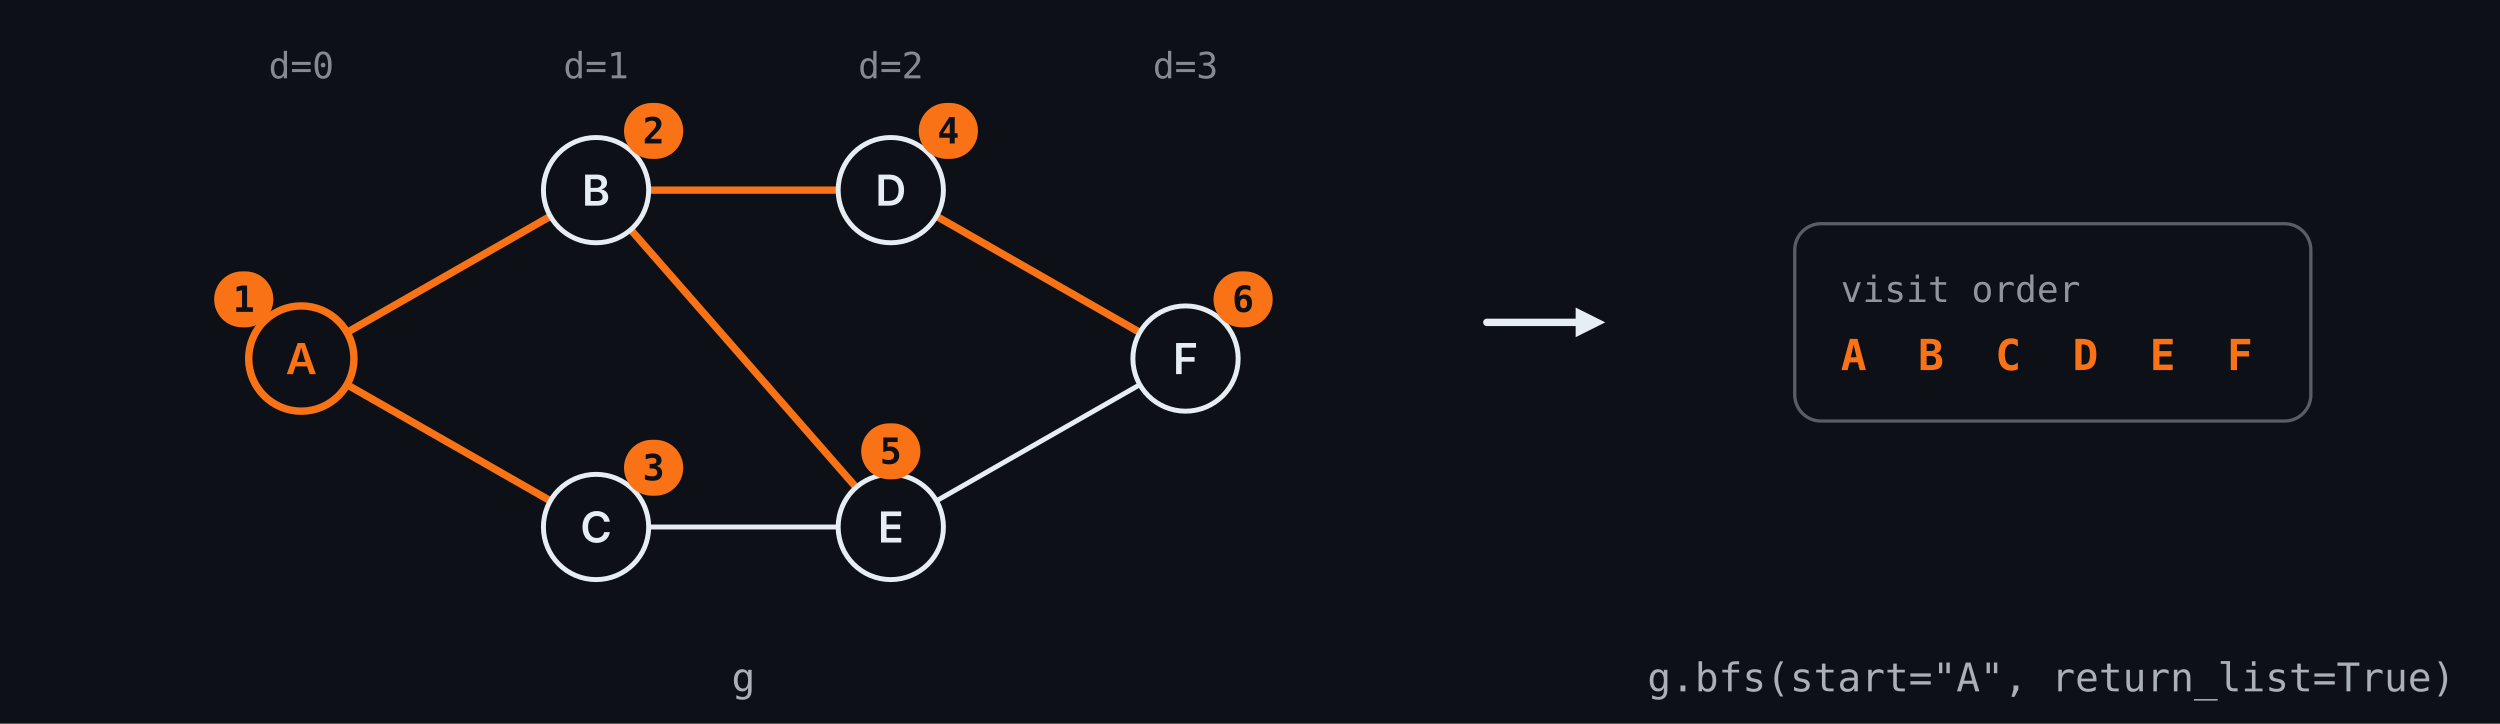
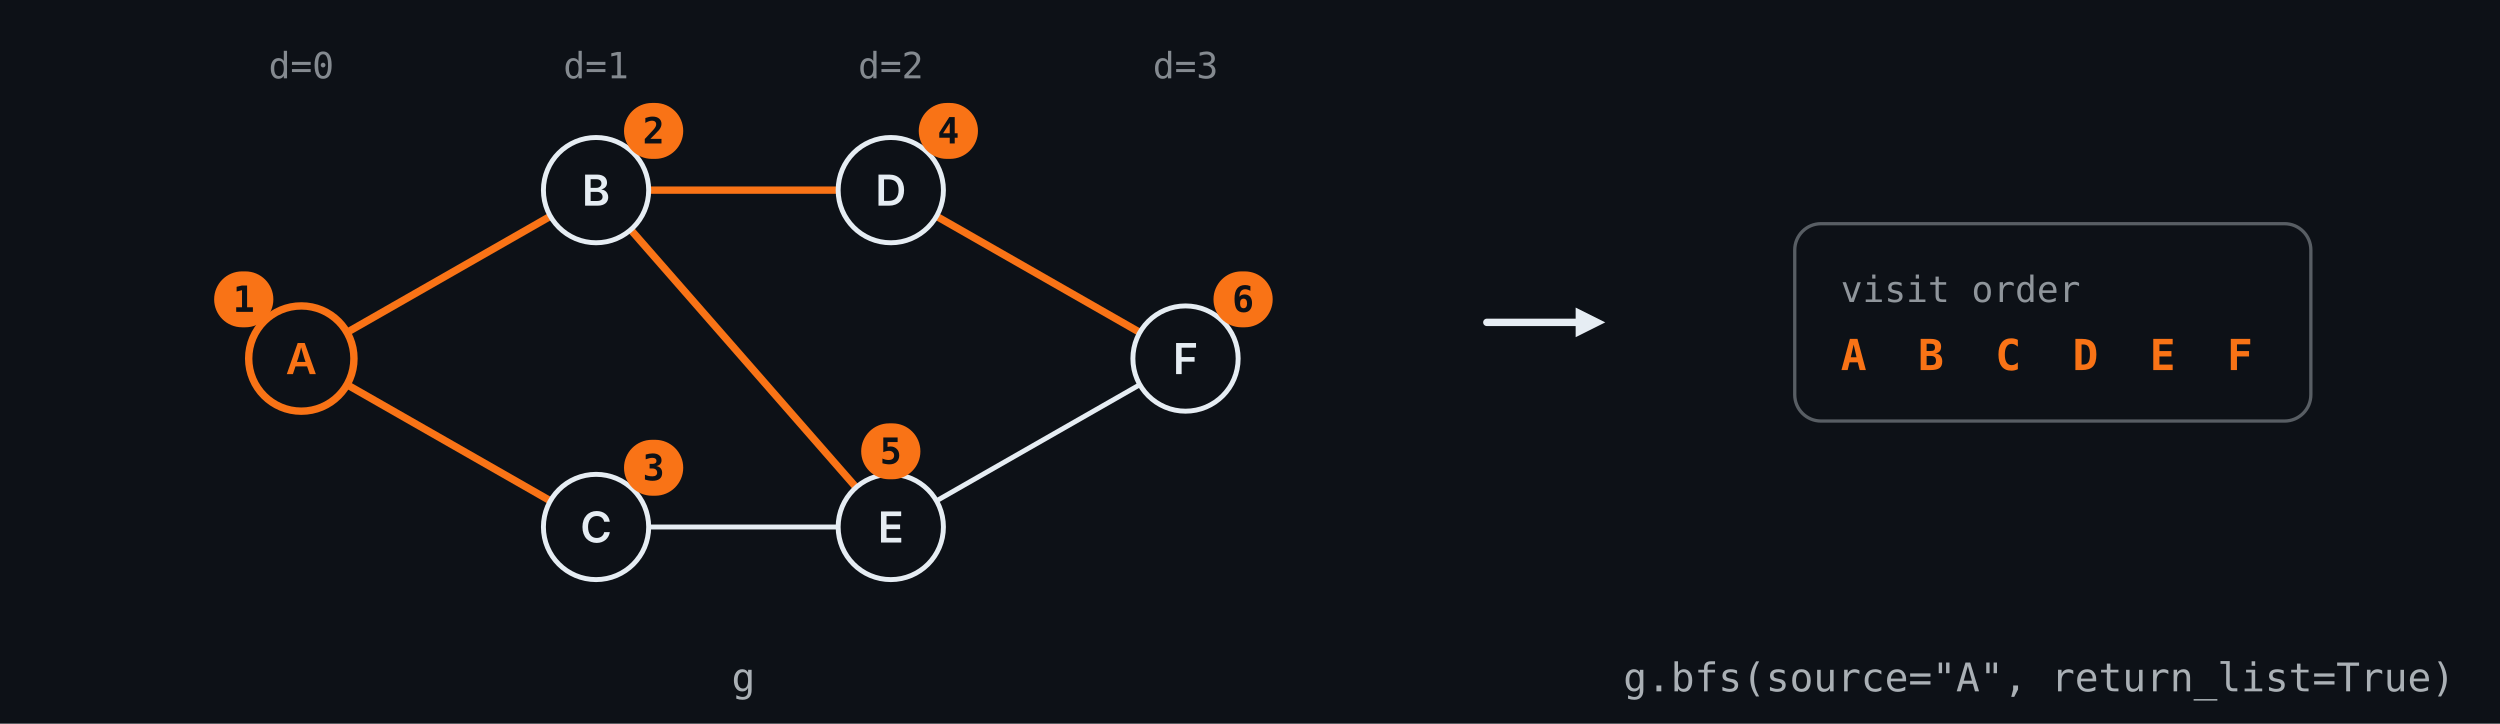
<svg xmlns="http://www.w3.org/2000/svg" viewBox="0 0 760 220" width="760" height="220" role="img" xml:space="preserve">
  <rect width="760" height="220" fill="#0d1117" />
  <rect x="545.6" y="68.0" width="156.9" height="60.0" rx="8" fill="#0d1117" stroke="#e6edf3" stroke-opacity="0.35" stroke-width="1" />
  <line x1="452.0" y1="98.0" x2="480.0" y2="98.0" stroke="#e6edf3" stroke-opacity="1.0" stroke-width="2.25" stroke-linecap="round" />
  <polygon points="488.0,98.0 479.0,102.5 479.0,93.5" fill="#e6edf3" fill-opacity="1.0" />
  <path d="M 105.49 101.06 L 167.31 65.74" fill="none" stroke="#f97316" stroke-opacity="1" stroke-width="2.25" stroke-linecap="round" />
  <path d="M 105.49 116.94 L 167.31 152.26" fill="none" stroke="#f97316" stroke-opacity="1" stroke-width="2.25" stroke-linecap="round" />
  <path d="M 197.20 57.80 L 254.80 57.80" fill="none" stroke="#f97316" stroke-opacity="1" stroke-width="2.25" stroke-linecap="round" />
  <path d="M 191.74 69.84 L 260.26 148.16" fill="none" stroke="#f97316" stroke-opacity="1" stroke-width="2.25" stroke-linecap="round" />
  <path d="M 197.20 160.20 L 254.80 160.20" fill="none" stroke="#e6edf3" stroke-opacity="1" stroke-width="1.5" stroke-linecap="round" />
  <path d="M 284.69 65.74 L 346.51 101.06" fill="none" stroke="#f97316" stroke-opacity="1" stroke-width="2.25" stroke-linecap="round" />
  <path d="M 284.69 152.26 L 346.51 116.94" fill="none" stroke="#e6edf3" stroke-opacity="1" stroke-width="1.5" stroke-linecap="round" />
  <circle cx="91.6" cy="109.0" r="16" fill="#0d1117" stroke="#f97316" stroke-opacity="1" stroke-width="2.25" />
  <text x="91.6" y="109.0" text-anchor="middle" dominant-baseline="central" font-family="ui-sans-serif, system-ui, -apple-system, 'Segoe UI', sans-serif" font-size="13" font-weight="600" fill="#f97316" fill-opacity="1">A</text>
  <circle cx="181.2" cy="57.8" r="16" fill="#0d1117" stroke="#e6edf3" stroke-opacity="1" stroke-width="1.5" />
  <text x="181.2" y="57.8" text-anchor="middle" dominant-baseline="central" font-family="ui-sans-serif, system-ui, -apple-system, 'Segoe UI', sans-serif" font-size="13" font-weight="600" fill="#e6edf3" fill-opacity="1">B</text>
  <circle cx="181.2" cy="160.2" r="16" fill="#0d1117" stroke="#e6edf3" stroke-opacity="1" stroke-width="1.5" />
  <text x="181.2" y="160.2" text-anchor="middle" dominant-baseline="central" font-family="ui-sans-serif, system-ui, -apple-system, 'Segoe UI', sans-serif" font-size="13" font-weight="600" fill="#e6edf3" fill-opacity="1">C</text>
  <circle cx="270.8" cy="57.8" r="16" fill="#0d1117" stroke="#e6edf3" stroke-opacity="1" stroke-width="1.5" />
  <text x="270.8" y="57.8" text-anchor="middle" dominant-baseline="central" font-family="ui-sans-serif, system-ui, -apple-system, 'Segoe UI', sans-serif" font-size="13" font-weight="600" fill="#e6edf3" fill-opacity="1">D</text>
  <circle cx="270.8" cy="160.2" r="16" fill="#0d1117" stroke="#e6edf3" stroke-opacity="1" stroke-width="1.5" />
  <text x="270.8" y="160.2" text-anchor="middle" dominant-baseline="central" font-family="ui-sans-serif, system-ui, -apple-system, 'Segoe UI', sans-serif" font-size="13" font-weight="600" fill="#e6edf3" fill-opacity="1">E</text>
  <circle cx="360.4" cy="109.0" r="16" fill="#0d1117" stroke="#e6edf3" stroke-opacity="1" stroke-width="1.5" />
  <text x="360.4" y="109.0" text-anchor="middle" dominant-baseline="central" font-family="ui-sans-serif, system-ui, -apple-system, 'Segoe UI', sans-serif" font-size="13" font-weight="600" fill="#e6edf3" fill-opacity="1">F</text>
  <rect x="65.6" y="83.0" width="17.0" height="16.0" rx="8.0" fill="#f97316" stroke="#f97316" stroke-opacity="1" stroke-width="1" />
  <rect x="190.2" y="31.8" width="17.0" height="16.0" rx="8.0" fill="#f97316" stroke="#f97316" stroke-opacity="1" stroke-width="1" />
  <rect x="190.2" y="134.2" width="17.0" height="16.0" rx="8.0" fill="#f97316" stroke="#f97316" stroke-opacity="1" stroke-width="1" />
  <rect x="279.8" y="31.8" width="17.0" height="16.0" rx="8.0" fill="#f97316" stroke="#f97316" stroke-opacity="1" stroke-width="1" />
  <rect x="262.3" y="129.2" width="17.0" height="16.0" rx="8.0" fill="#f97316" stroke="#f97316" stroke-opacity="1" stroke-width="1" />
  <rect x="369.4" y="83.0" width="17.0" height="16.0" rx="8.0" fill="#f97316" stroke="#f97316" stroke-opacity="1" stroke-width="1" />
  <text x="226.0" y="206.0" text-anchor="middle" dominant-baseline="central" font-family="ui-monospace, SFMono-Regular, Menlo, Consolas, monospace" font-size="12" font-weight="400" fill="#e6edf3" fill-opacity="0.72">g</text>
-   <text x="623.6" y="206.0" text-anchor="middle" dominant-baseline="central" font-family="ui-monospace, SFMono-Regular, Menlo, Consolas, monospace" font-size="12" font-weight="400" fill="#e6edf3" fill-opacity="0.72">g.bfs(start="A", return_list=True)</text>
+   <text x="619.9" y="206.0" text-anchor="middle" dominant-baseline="central" font-family="ui-monospace, SFMono-Regular, Menlo, Consolas, monospace" font-size="12" font-weight="400" fill="#e6edf3" fill-opacity="0.72">g.bfs(source="A", return_list=True)</text>
  <text x="74.1" y="91.0" text-anchor="middle" dominant-baseline="central" font-family="ui-monospace, SFMono-Regular, Menlo, Consolas, monospace" font-size="11" font-weight="600" fill="#0d1117" fill-opacity="1.0">1</text>
  <text x="198.7" y="39.8" text-anchor="middle" dominant-baseline="central" font-family="ui-monospace, SFMono-Regular, Menlo, Consolas, monospace" font-size="11" font-weight="600" fill="#0d1117" fill-opacity="1.0">2</text>
  <text x="198.7" y="142.2" text-anchor="middle" dominant-baseline="central" font-family="ui-monospace, SFMono-Regular, Menlo, Consolas, monospace" font-size="11" font-weight="600" fill="#0d1117" fill-opacity="1.0">3</text>
  <text x="288.3" y="39.8" text-anchor="middle" dominant-baseline="central" font-family="ui-monospace, SFMono-Regular, Menlo, Consolas, monospace" font-size="11" font-weight="600" fill="#0d1117" fill-opacity="1.0">4</text>
  <text x="270.8" y="137.2" text-anchor="middle" dominant-baseline="central" font-family="ui-monospace, SFMono-Regular, Menlo, Consolas, monospace" font-size="11" font-weight="600" fill="#0d1117" fill-opacity="1.0">5</text>
  <text x="377.9" y="91.0" text-anchor="middle" dominant-baseline="central" font-family="ui-monospace, SFMono-Regular, Menlo, Consolas, monospace" font-size="11" font-weight="600" fill="#0d1117" fill-opacity="1.0">6</text>
  <text x="559.6" y="88.0" text-anchor="start" dominant-baseline="central" font-family="ui-monospace, SFMono-Regular, Menlo, Consolas, monospace" font-size="11" font-weight="400" fill="#e6edf3" fill-opacity="0.6">visit order</text>
  <text x="559.6" y="108.0" text-anchor="start" dominant-baseline="central" font-family="ui-monospace, SFMono-Regular, Menlo, Consolas, monospace" font-size="13" font-weight="600" fill="#f97316" fill-opacity="1.0">A  B  C  D  E  F</text>
  <text x="91.6" y="20.0" text-anchor="middle" dominant-baseline="central" font-family="ui-monospace, SFMono-Regular, Menlo, Consolas, monospace" font-size="11" font-weight="400" fill="#e6edf3" fill-opacity="0.55">d=0</text>
  <text x="181.2" y="20.0" text-anchor="middle" dominant-baseline="central" font-family="ui-monospace, SFMono-Regular, Menlo, Consolas, monospace" font-size="11" font-weight="400" fill="#e6edf3" fill-opacity="0.55">d=1</text>
  <text x="270.8" y="20.0" text-anchor="middle" dominant-baseline="central" font-family="ui-monospace, SFMono-Regular, Menlo, Consolas, monospace" font-size="11" font-weight="400" fill="#e6edf3" fill-opacity="0.55">d=2</text>
  <text x="360.4" y="20.0" text-anchor="middle" dominant-baseline="central" font-family="ui-monospace, SFMono-Regular, Menlo, Consolas, monospace" font-size="11" font-weight="400" fill="#e6edf3" fill-opacity="0.55">d=3</text>
</svg>
